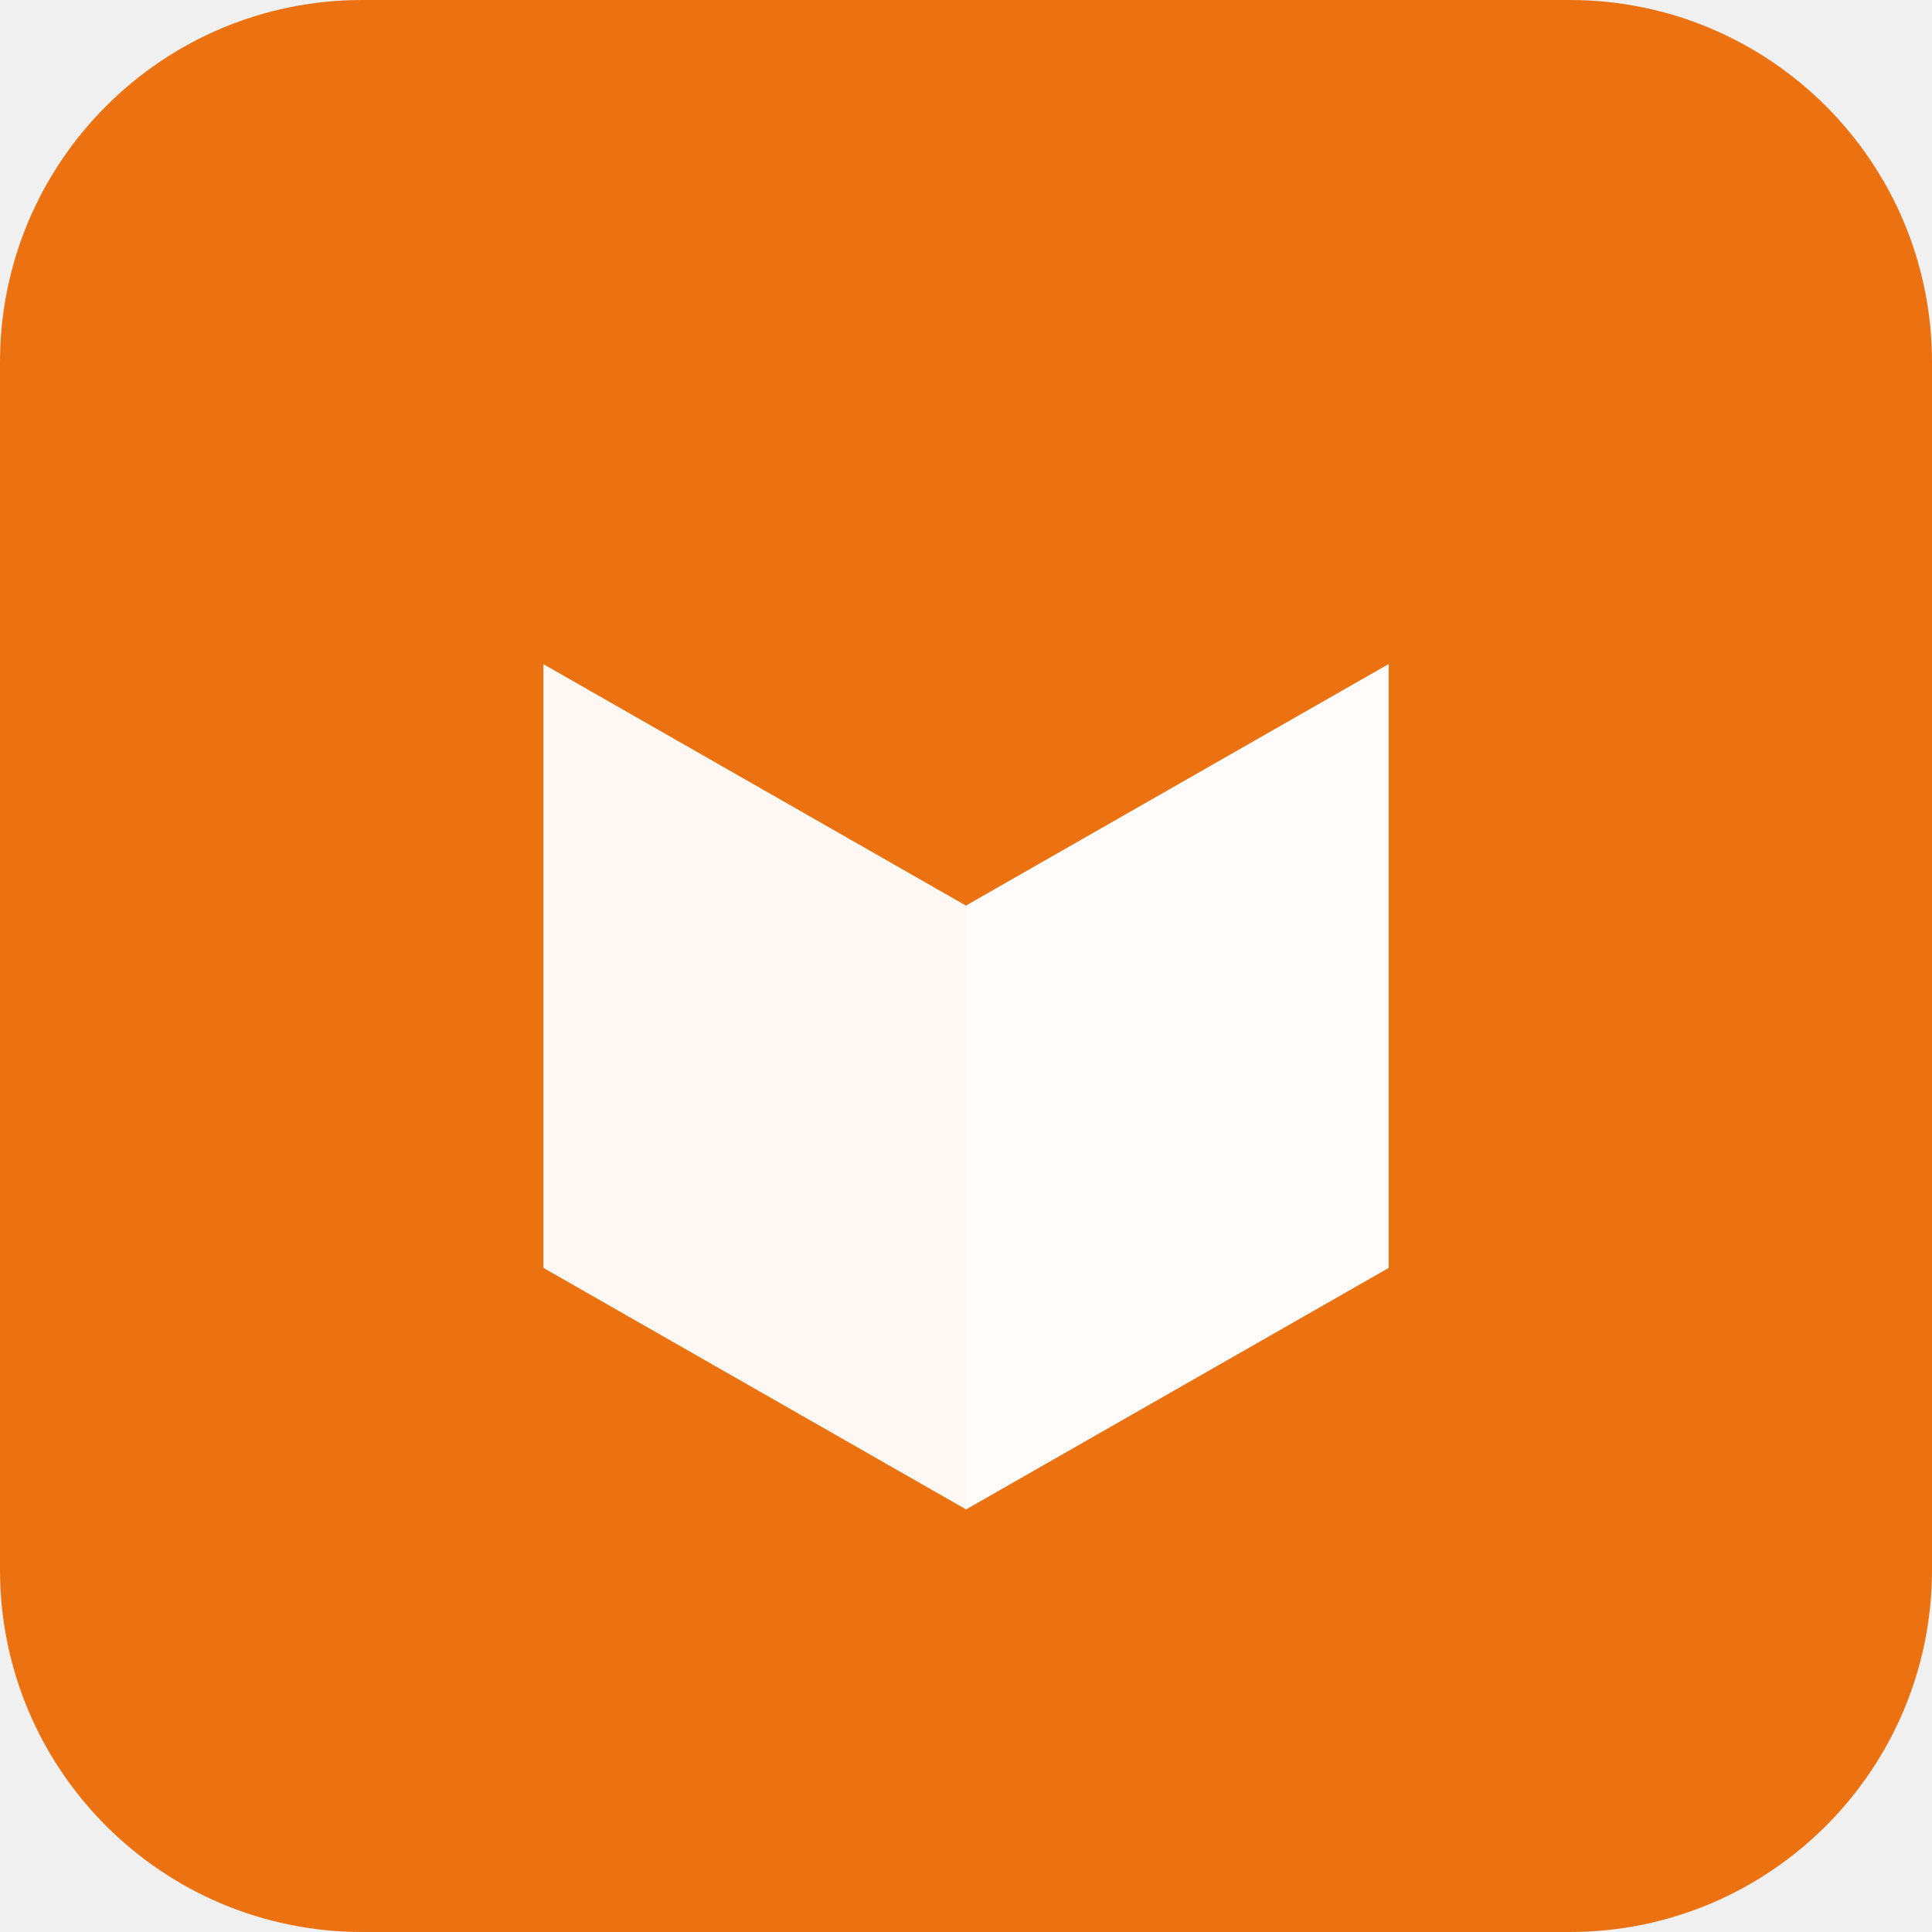
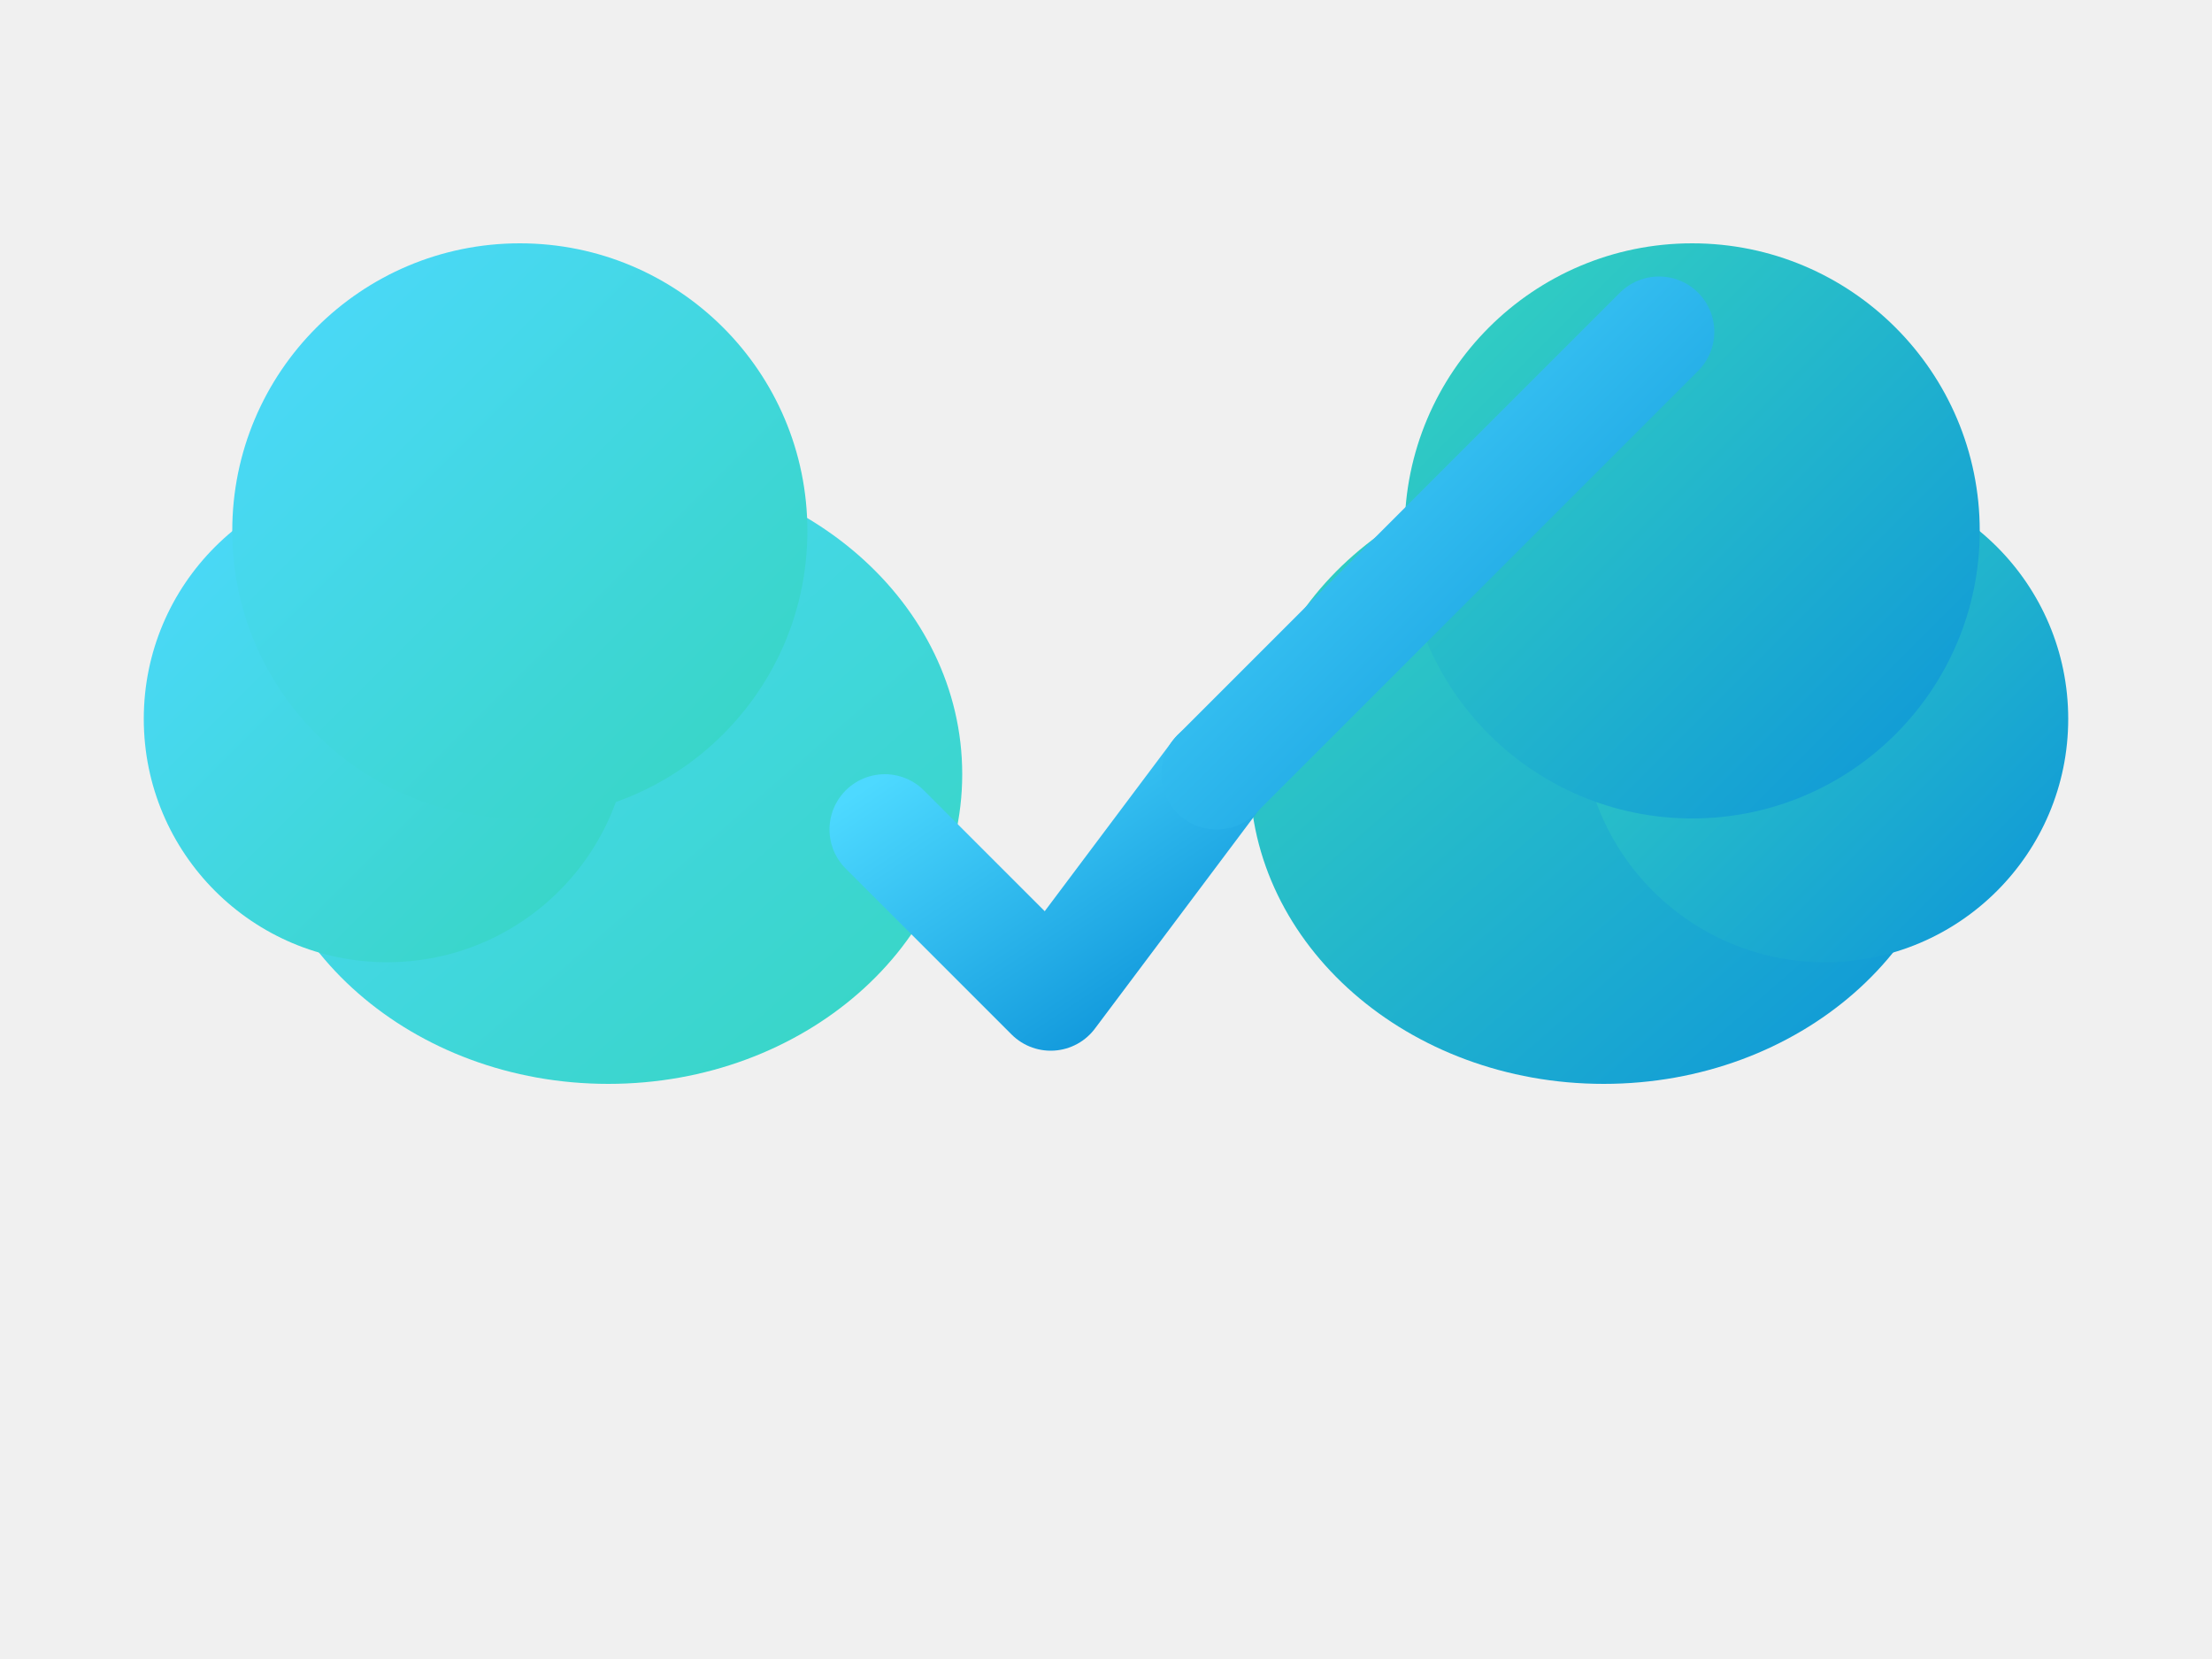
- <svg xmlns="http://www.w3.org/2000/svg" viewBox="0 0 32 32">
-   <rect width="32" height="32" rx="6" fill="#ec7211" />
-   <path d="M9 21V11l7 4 7-4v10l-7 4-7-4z" fill="#fff" opacity="0.95" />
-   <path d="M16 15v10l7-4V11l-7 4z" fill="#fff" opacity="0.6" />
+ <svg xmlns="http://www.w3.org/2000/svg" viewBox="0 0 200 150">
+   <defs>
+     <linearGradient id="cloudGradientLeft" x1="0%" y1="0%" x2="100%" y2="100%">
+       <stop offset="0%" stop-color="#4dd9ff" />
+       <stop offset="100%" stop-color="#36d5c0" />
+     </linearGradient>
+     <linearGradient id="cloudGradientRight" x1="0%" y1="0%" x2="100%" y2="100%">
+       <stop offset="0%" stop-color="#36d5c0" />
+       <stop offset="100%" stop-color="#0d94d9" />
+     </linearGradient>
+     <linearGradient id="checkGradient" x1="0%" y1="0%" x2="100%" y2="100%">
+       <stop offset="0%" stop-color="#4dd9ff" />
+       <stop offset="100%" stop-color="#0d94d9" />
+     </linearGradient>
+   </defs>
+   <ellipse cx="55" cy="70" rx="32" ry="28" fill="url(#cloudGradientLeft)" />
+   <circle cx="35" cy="65" r="22" fill="url(#cloudGradientLeft)" />
+   <circle cx="47" cy="48" r="26" fill="url(#cloudGradientLeft)" />
+   <ellipse cx="145" cy="70" rx="32" ry="28" fill="url(#cloudGradientRight)" />
+   <circle cx="165" cy="65" r="22" fill="url(#cloudGradientRight)" />
+   <circle cx="153" cy="48" r="26" fill="url(#cloudGradientRight)" />
+   <polyline points="80,75 95,90 110,70" fill="none" stroke="url(#checkGradient)" stroke-width="10" stroke-linecap="round" stroke-linejoin="round" />
+   <polyline points="110,70 130,50 150,30" fill="none" stroke="url(#checkGradient)" stroke-width="10" stroke-linecap="round" stroke-linejoin="round" />
</svg>
